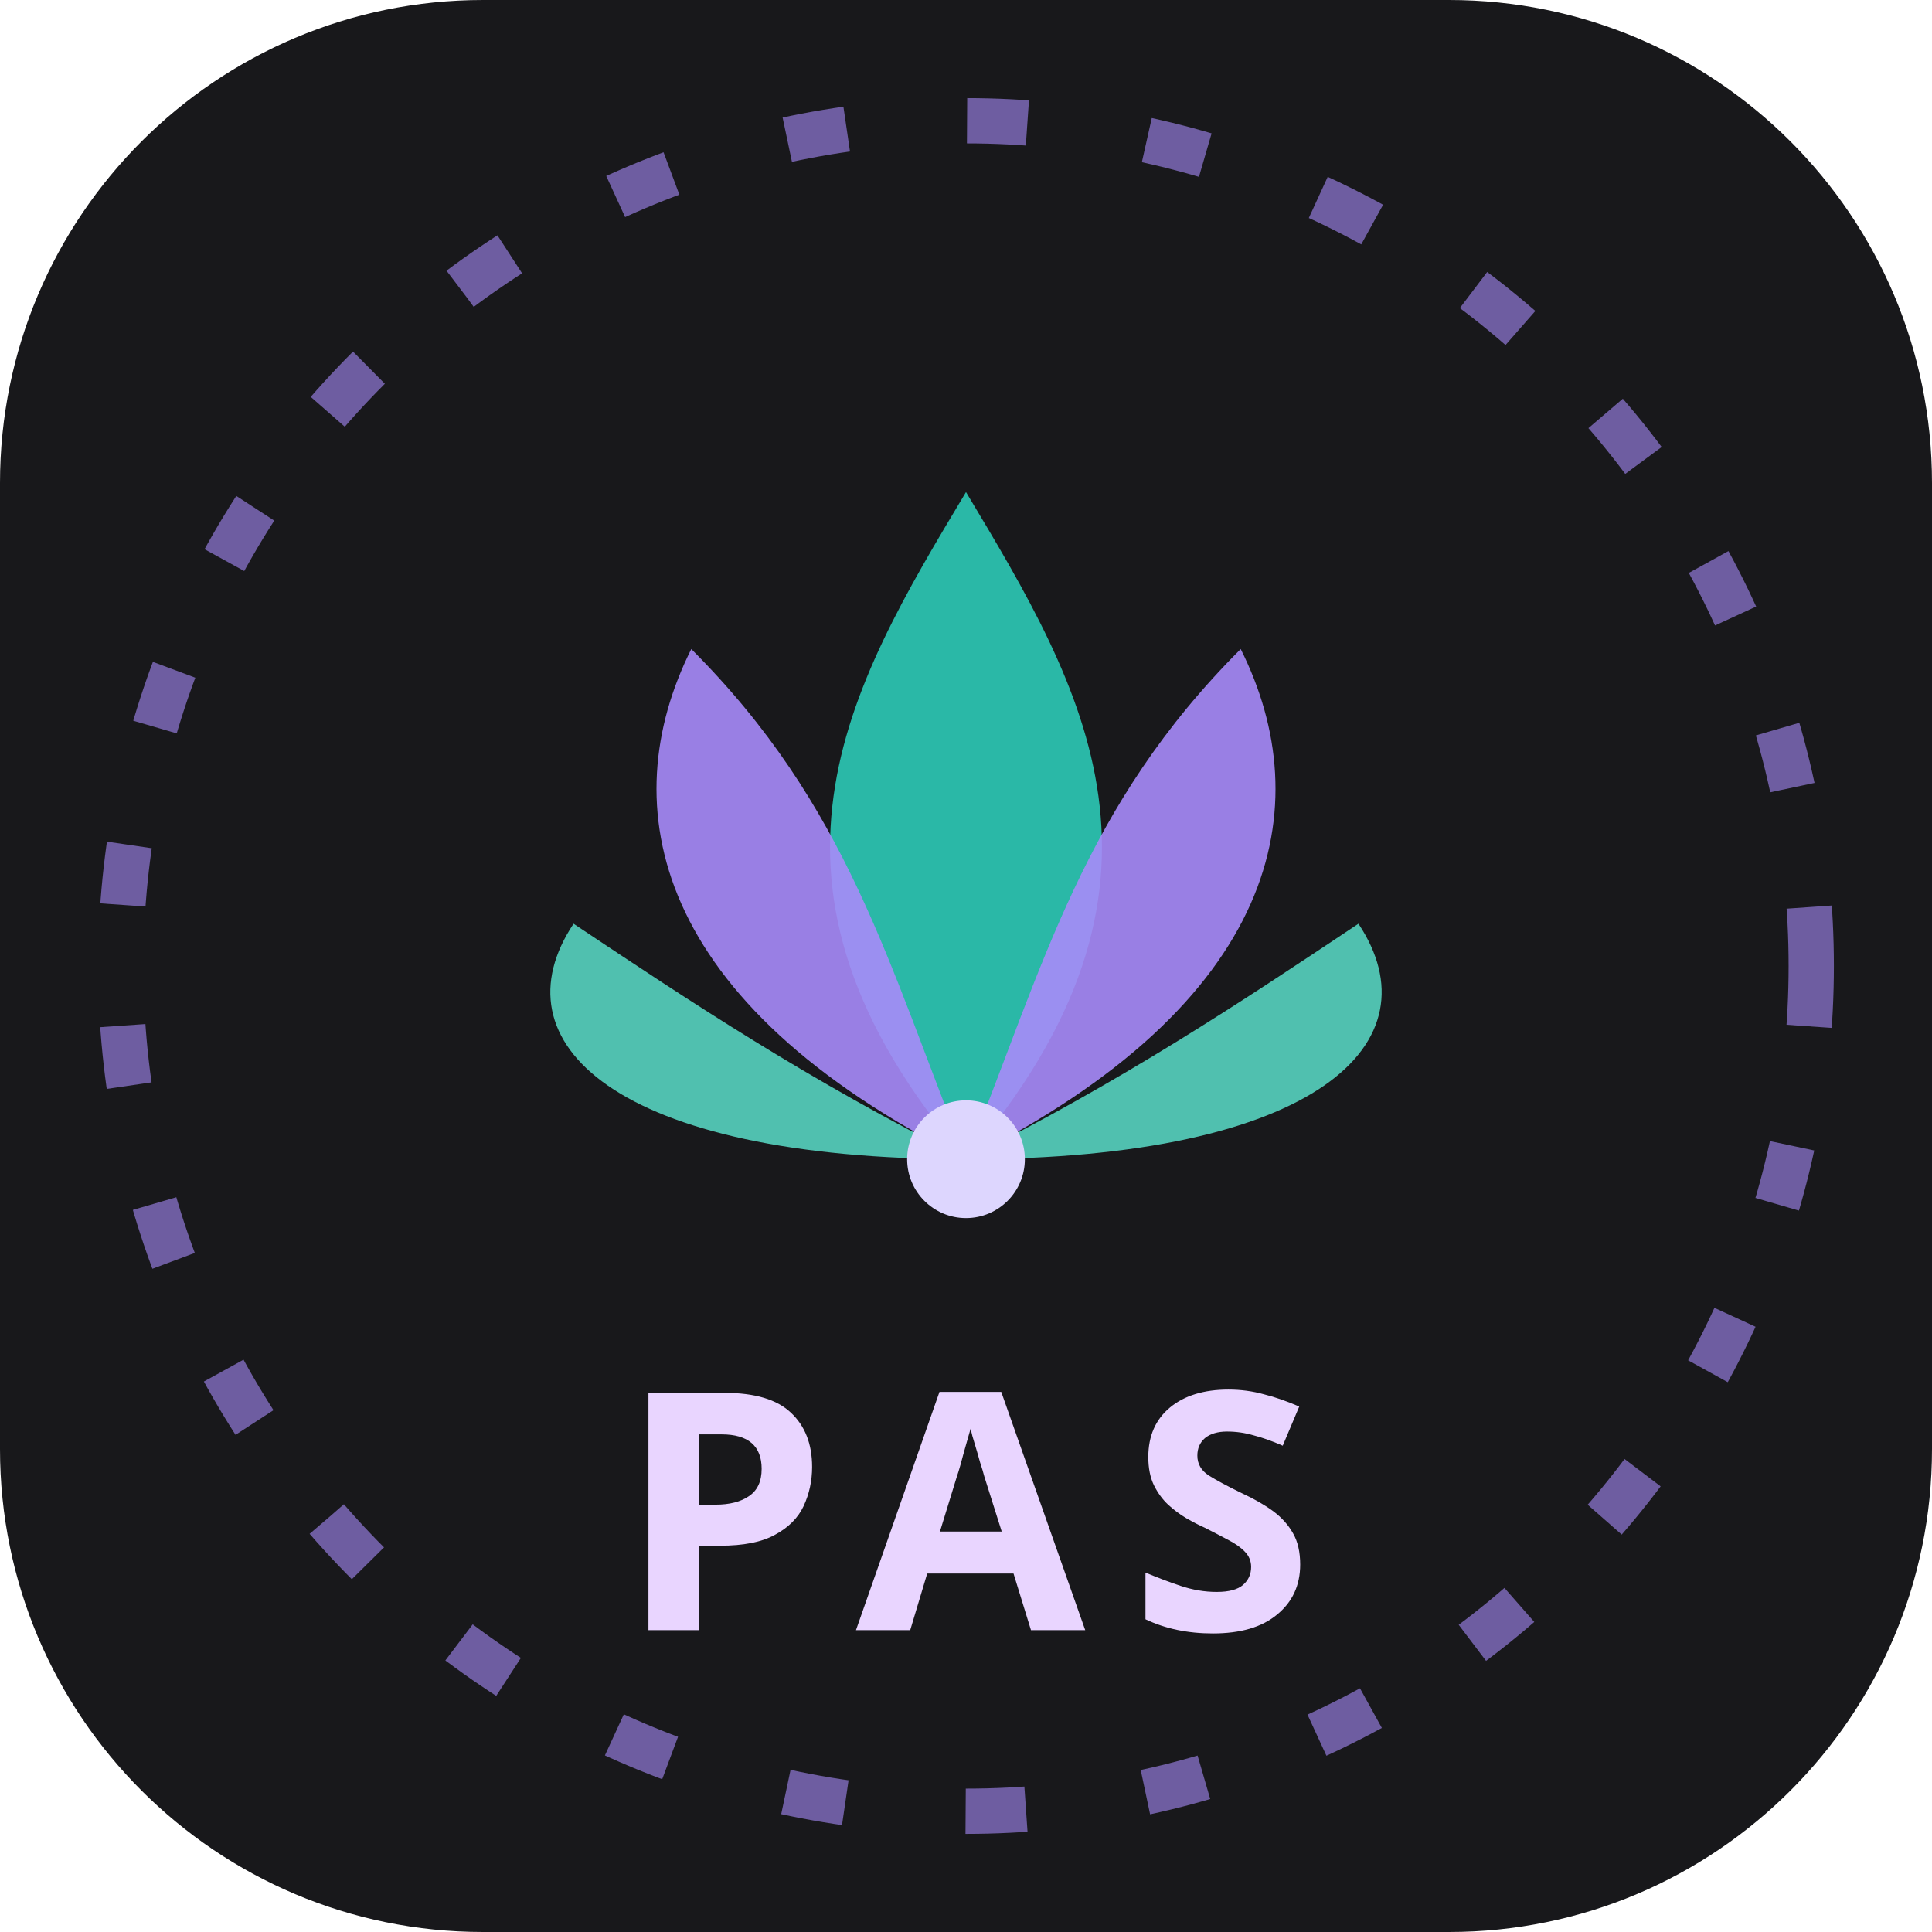
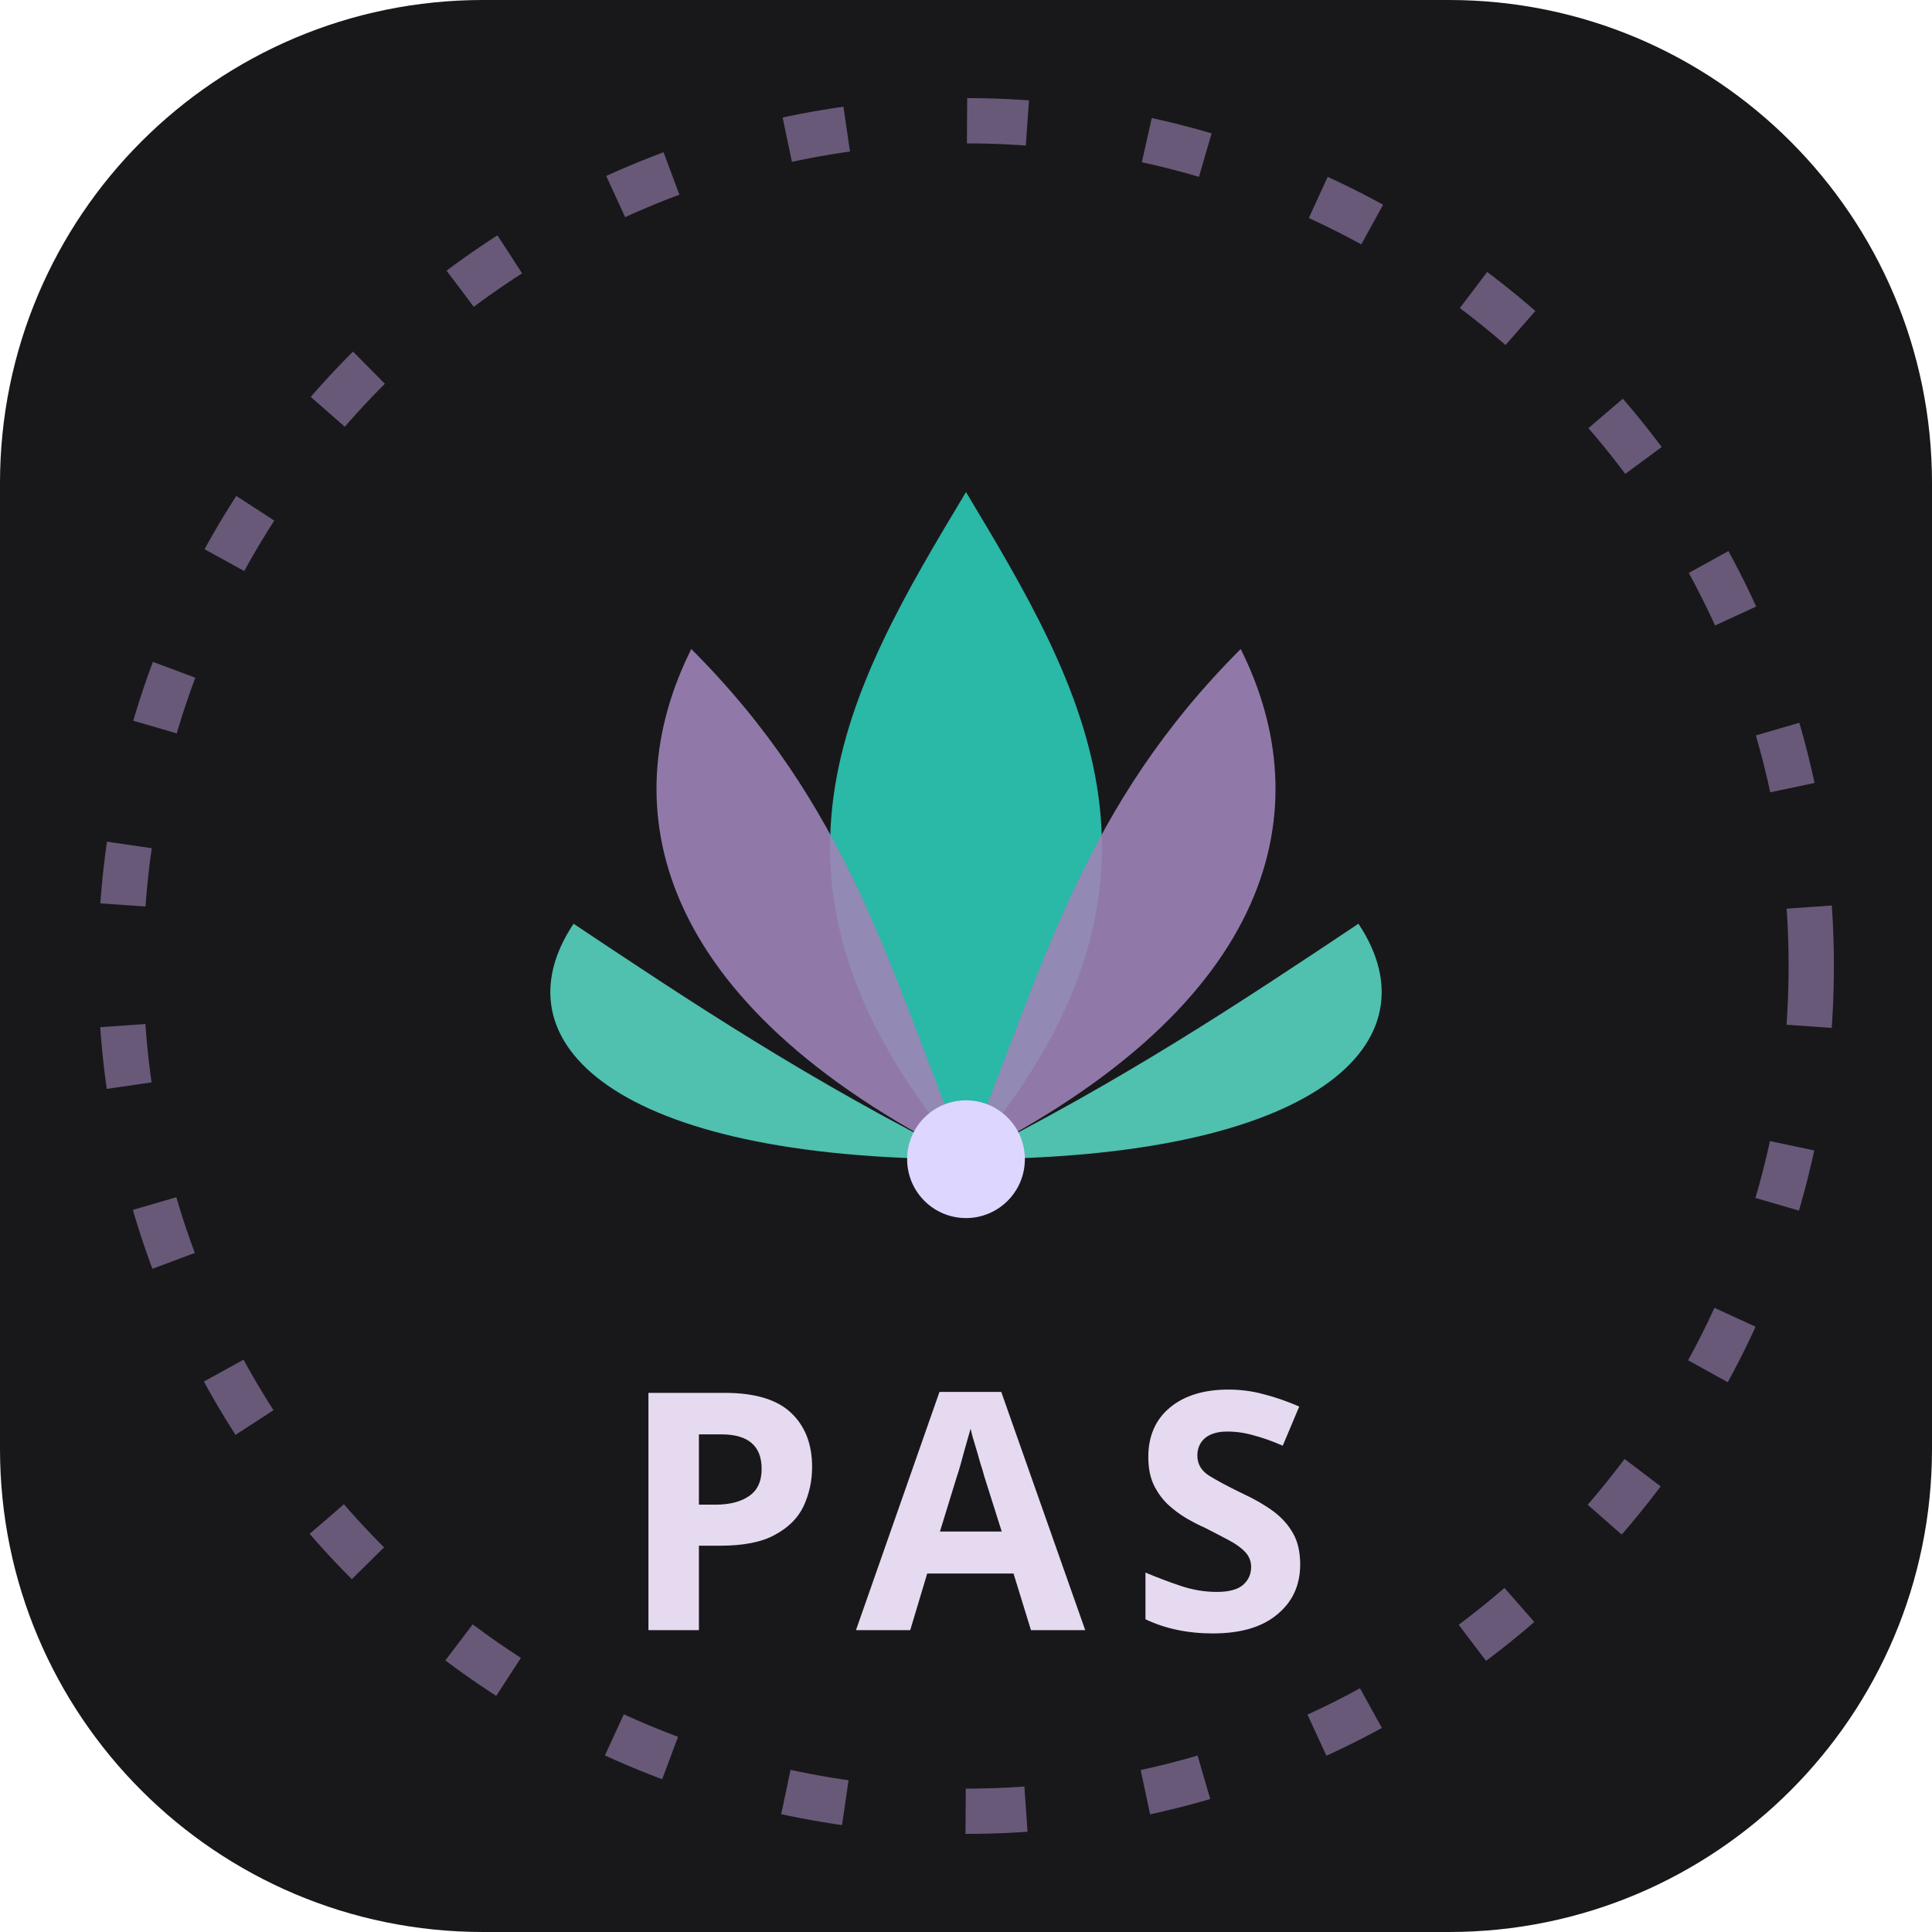
<svg xmlns="http://www.w3.org/2000/svg" viewBox="0 0 64 64" fill="none">
  <rect width="64" height="64" rx="16" fill="#18181B" />
-   <circle cx="32" cy="32" r="28" stroke="#A78BFA" stroke-width="1.5" stroke-dasharray="2 4" opacity="0.6" />
+   <circle cx="32" cy="32" r="28" stroke="#9D84B7" stroke-width="1.5" stroke-dasharray="2 4" opacity="0.6" />
  <g transform="translate(32, 28) scale(0.65)">
    <path d="M0 -18 C-6 -8, -12 2, 0 16 C12 2, 6 -8, 0 -18Z" fill="#2DD4BF" opacity="0.85" />
-     <path d="M-14 -10 C-18 -2, -16 8, 0 16 C-4 6, -6 -2, -14 -10Z" fill="#A78BFA" opacity="0.9" />
-     <path d="M14 -10 C18 -2, 16 8, 0 16 C4 6, 6 -2, 14 -10Z" fill="#A78BFA" opacity="0.9" />
+     <path d="M-14 -10 C-18 -2, -16 8, 0 16 C-4 6, -6 -2, -14 -10Z" fill="#9D84B7" opacity="0.9" />
+     <path d="M14 -10 C18 -2, 16 8, 0 16 C4 6, 6 -2, 14 -10Z" fill="#9D84B7" opacity="0.9" />
    <path d="M-20 4 C-24 10, -18 16, 0 16 C-8 12, -14 8, -20 4Z" fill="#5EEAD4" opacity="0.8" />
    <path d="M20 4 C24 10, 18 16, 0 16 C8 12, 14 8, 20 4Z" fill="#5EEAD4" opacity="0.8" />
    <circle cx="0" cy="16" r="3" fill="#DDD6FE" />
  </g>
-   <text x="32" y="54" text-anchor="middle" font-family="'Plus Jakarta Sans', system-ui, sans-serif" font-size="11" font-weight="700" fill="#E9D5FF" letter-spacing="1.5">PAS</text>
+   <text x="32" y="54" text-anchor="middle" font-family="'Plus Jakarta Sans', system-ui, sans-serif" font-size="11" font-weight="700" fill="#E6DAF0" letter-spacing="1.5">PAS</text>
</svg>
